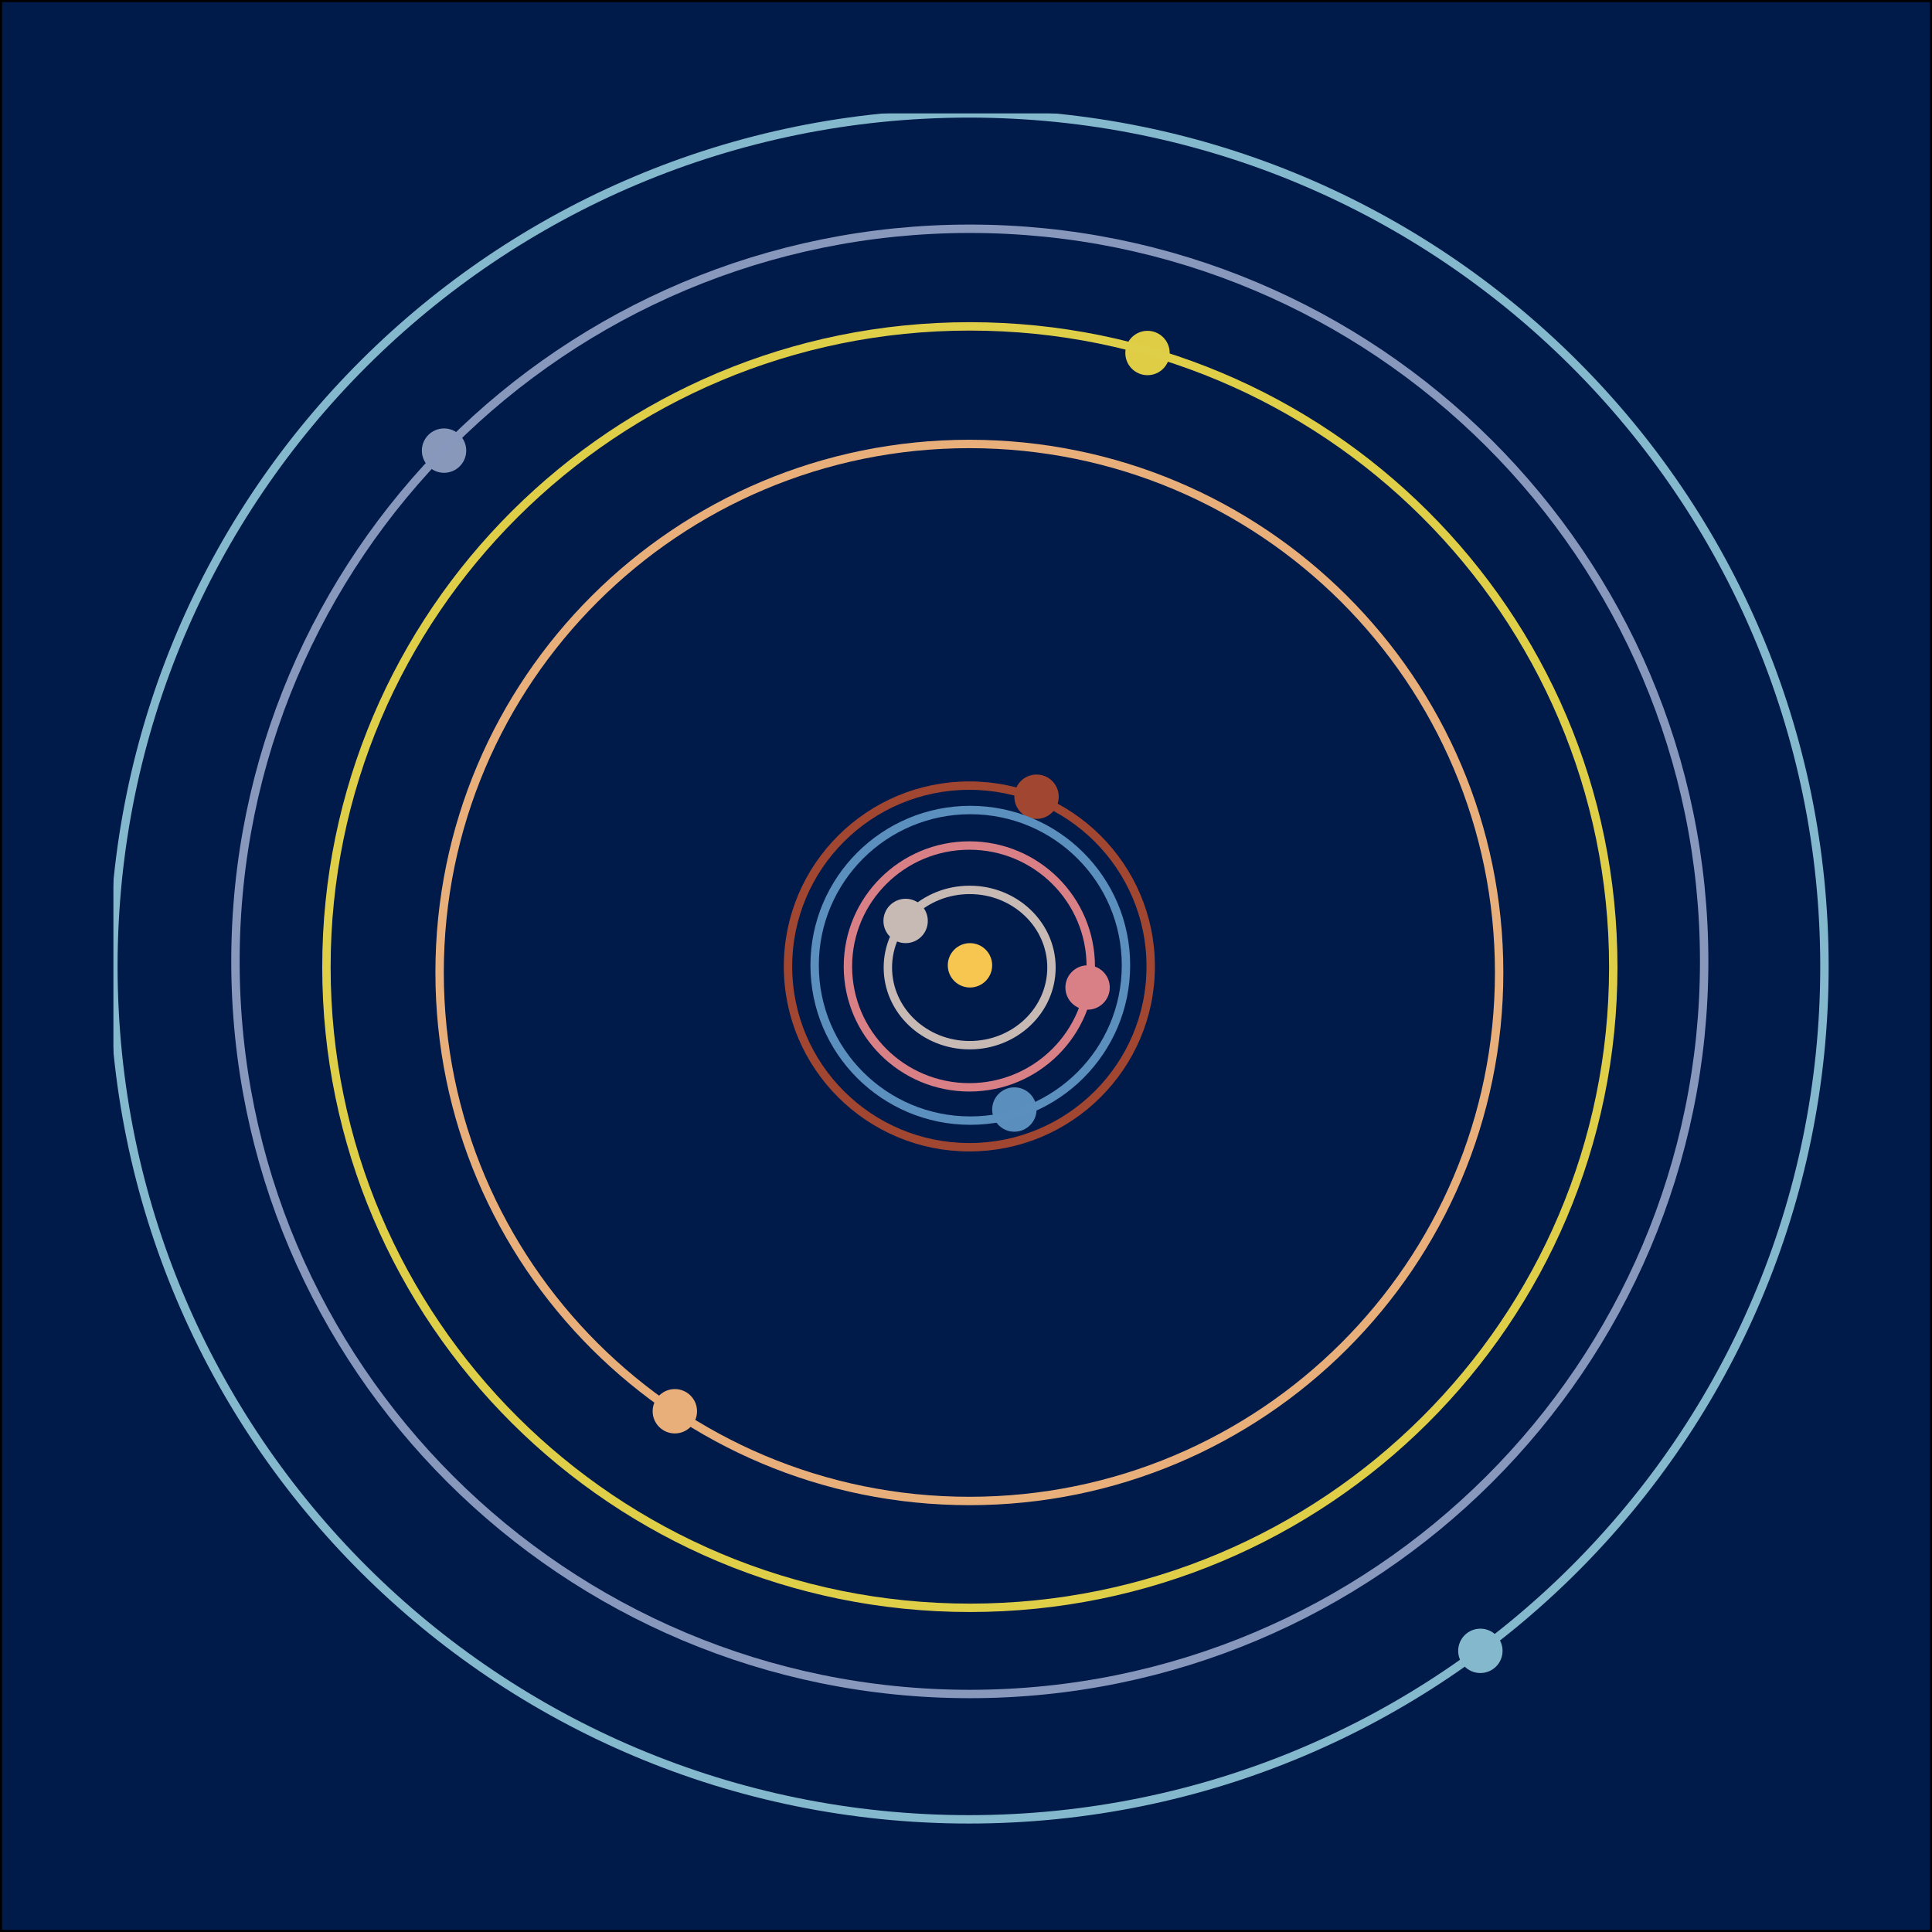
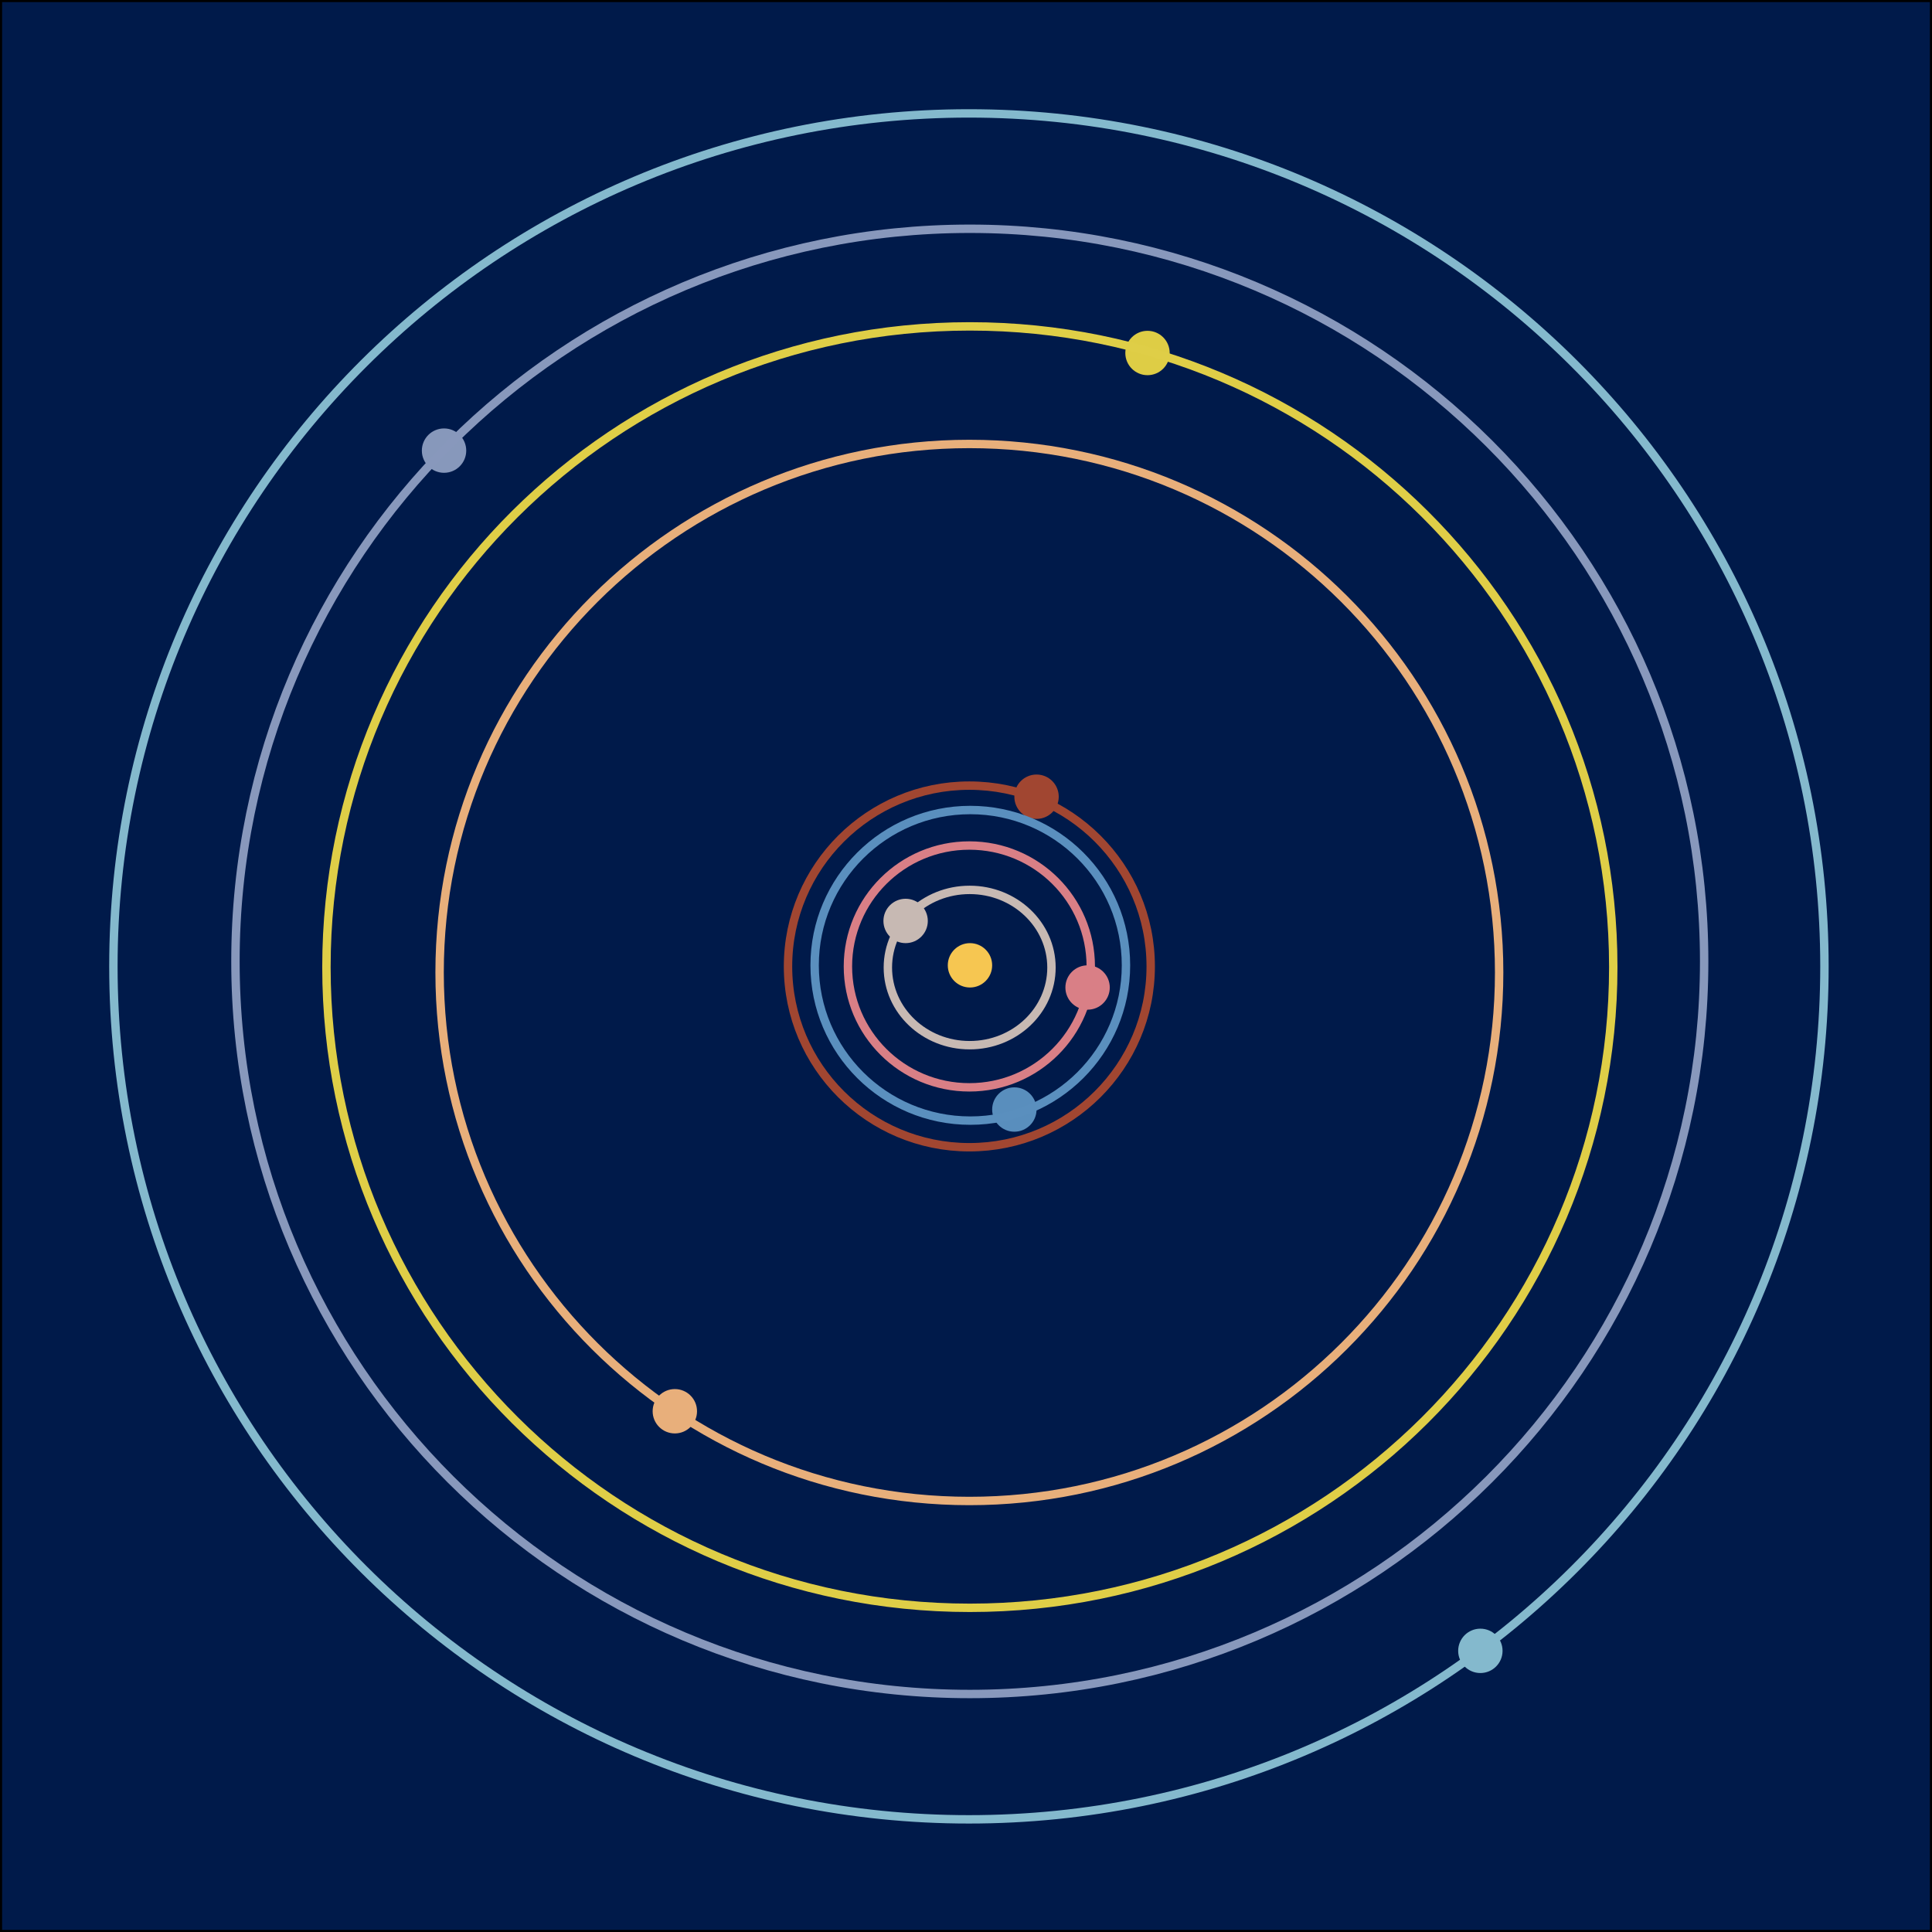
- <svg xmlns="http://www.w3.org/2000/svg" xmlns:xlink="http://www.w3.org/1999/xlink" width="460" height="460" viewBox="0 0 460 460">
+ <svg xmlns="http://www.w3.org/2000/svg" xmlns:xlink="http://www.w3.org/1999/xlink" width="460px" height="460px" viewBox="0 0 460 460" version="1.1">
  <defs>
-     <path id="a" d="M0 0h460v460H0z" />
-     <path id="b" d="M0 0h460v460H0z" />
+     <rect id="path-1" x="0" y="0" width="460" height="460" />
+     <rect id="path-3" x="0" y="0" width="460" height="460" />
  </defs>
-   <g fill="none" fill-rule="evenodd">
-     <use stroke="#000" xlink:href="#a" />
-     <mask id="c" fill="#fff">
-       <use xlink:href="#b" />
+   <g id="To-Scale-Model" stroke="none" stroke-width="1" fill="none" fill-rule="evenodd">
+     <mask id="mask-2" fill="white">
+       <use xlink:href="#path-1" />
    </mask>
-     <use stroke="#000" fill="#001A4A" xlink:href="#b" />
-     <g transform="translate(27 27)" mask="url(#c)">
-       <ellipse fill="#84B9CD" cx="325.468" cy="366.06" rx="5.284" ry="5.282" />
-       <ellipse fill="#8798BB" cx="78.725" cy="80.29" rx="5.284" ry="5.282" />
-       <ellipse fill="#DECD45" cx="246.215" cy="57.048" rx="5.284" ry="5.282" />
-       <ellipse fill="#598EBD" cx="214.513" cy="237.173" rx="5.284" ry="5.282" />
-       <ellipse fill="#A14631" cx="219.797" cy="162.693" rx="5.284" ry="5.282" />
-       <ellipse fill="#E8AF7B" cx="133.675" cy="309.012" rx="5.284" ry="5.282" />
-       <ellipse fill="#D97F86" cx="231.949" cy="208.121" rx="5.284" ry="5.282" />
-       <ellipse fill="#C7B9B3" cx="188.624" cy="192.274" rx="5.284" ry="5.282" />
-       <ellipse fill="#F6C651" cx="203.946" cy="202.838" rx="5.284" ry="5.282" />
-       <ellipse stroke="#C7B9B3" stroke-width="2" cx="203.873" cy="203.367" rx="19.477" ry="18.488" />
-       <ellipse stroke="#D97F86" stroke-width="2" cx="203.796" cy="203.102" rx="28.91" ry="28.788" />
-       <ellipse stroke="#5A8FBE" stroke-width="2" cx="204.025" cy="202.838" rx="37.064" ry="36.976" />
-       <ellipse stroke="#A14631" stroke-width="2" cx="203.8" cy="203.102" rx="43.179" ry="43.05" />
-       <ellipse stroke="#E8AF7B" stroke-width="2" cx="203.803" cy="204.541" rx="126.135" ry="125.836" />
-       <ellipse stroke="#DFCE47" stroke-width="2" cx="203.917" cy="203.262" rx="153.195" ry="152.552" />
-       <ellipse stroke="#8898BC" stroke-width="2" cx="203.906" cy="201.9" rx="174.847" ry="174.432" />
-       <ellipse stroke="#84B9CD" stroke-width="2" cx="203.696" cy="203.089" rx="203.696" ry="203.089" />
+     <use id="Screen" stroke="#000000" xlink:href="#path-1" />
+     <mask id="mask-4" fill="white">
+       <use xlink:href="#path-3" />
+     </mask>
+     <use id="Screen-2" stroke="#000000" fill="#001A4A" xlink:href="#path-3" />
+     <g id="Group" mask="url(#mask-4)">
+       <g transform="translate(27, 27)">
+         <ellipse id="Neptune" stroke="none" fill="#84B9CD" fill-rule="evenodd" cx="325.468" cy="366.06" rx="5.284" ry="5.282" />
+         <ellipse id="Uranus" stroke="none" fill="#8798BB" fill-rule="evenodd" cx="78.725" cy="80.29" rx="5.284" ry="5.282" />
+         <ellipse id="Saturn" stroke="none" fill="#DECD45" fill-rule="evenodd" cx="246.215" cy="57.048" rx="5.284" ry="5.282" />
+         <ellipse id="Earth" stroke="none" fill="#598EBD" fill-rule="evenodd" cx="214.513" cy="237.173" rx="5.284" ry="5.282" />
+         <ellipse id="Mars" stroke="none" fill="#A14631" fill-rule="evenodd" cx="219.797" cy="162.693" rx="5.284" ry="5.282" />
+         <ellipse id="Jupiter" stroke="none" fill="#E8AF7B" fill-rule="evenodd" cx="133.675" cy="309.012" rx="5.284" ry="5.282" />
+         <ellipse id="Venus" stroke="none" fill="#D97F86" fill-rule="evenodd" cx="231.949" cy="208.121" rx="5.284" ry="5.282" />
+         <ellipse id="Mercury" stroke="none" fill="#C7B9B3" fill-rule="evenodd" cx="188.624" cy="192.274" rx="5.284" ry="5.282" />
+         <ellipse id="Sun" stroke="none" fill="#F6C651" fill-rule="evenodd" cx="203.946" cy="202.838" rx="5.284" ry="5.282" />
+         <ellipse id="Oval-10" stroke="#C7B9B3" stroke-width="2" fill="none" cx="203.873" cy="203.367" rx="19.477" ry="18.488" />
+         <ellipse id="Oval-11" stroke="#D97F86" stroke-width="2" fill="none" cx="203.796" cy="203.102" rx="28.91" ry="28.788" />
+         <ellipse id="Oval-12" stroke="#5A8FBE" stroke-width="2" fill="none" cx="204.025" cy="202.838" rx="37.064" ry="36.976" />
+         <ellipse id="Oval-13" stroke="#A14631" stroke-width="2" fill="none" cx="203.8" cy="203.102" rx="43.179" ry="43.05" />
+         <ellipse id="Oval-17" stroke="#E8AF7B" stroke-width="2" fill="none" cx="203.803" cy="204.541" rx="126.135" ry="125.836" />
+         <ellipse id="Oval-14" stroke="#DFCE47" stroke-width="2" fill="none" cx="203.917" cy="203.262" rx="153.195" ry="152.552" />
+         <ellipse id="Oval-15" stroke="#8898BC" stroke-width="2" fill="none" cx="203.906" cy="201.9" rx="174.847" ry="174.432" />
+         <ellipse id="Oval-16" stroke="#84B9CD" stroke-width="2" fill="none" cx="203.696" cy="203.089" rx="203.696" ry="203.089" />
+       </g>
    </g>
  </g>
</svg>
